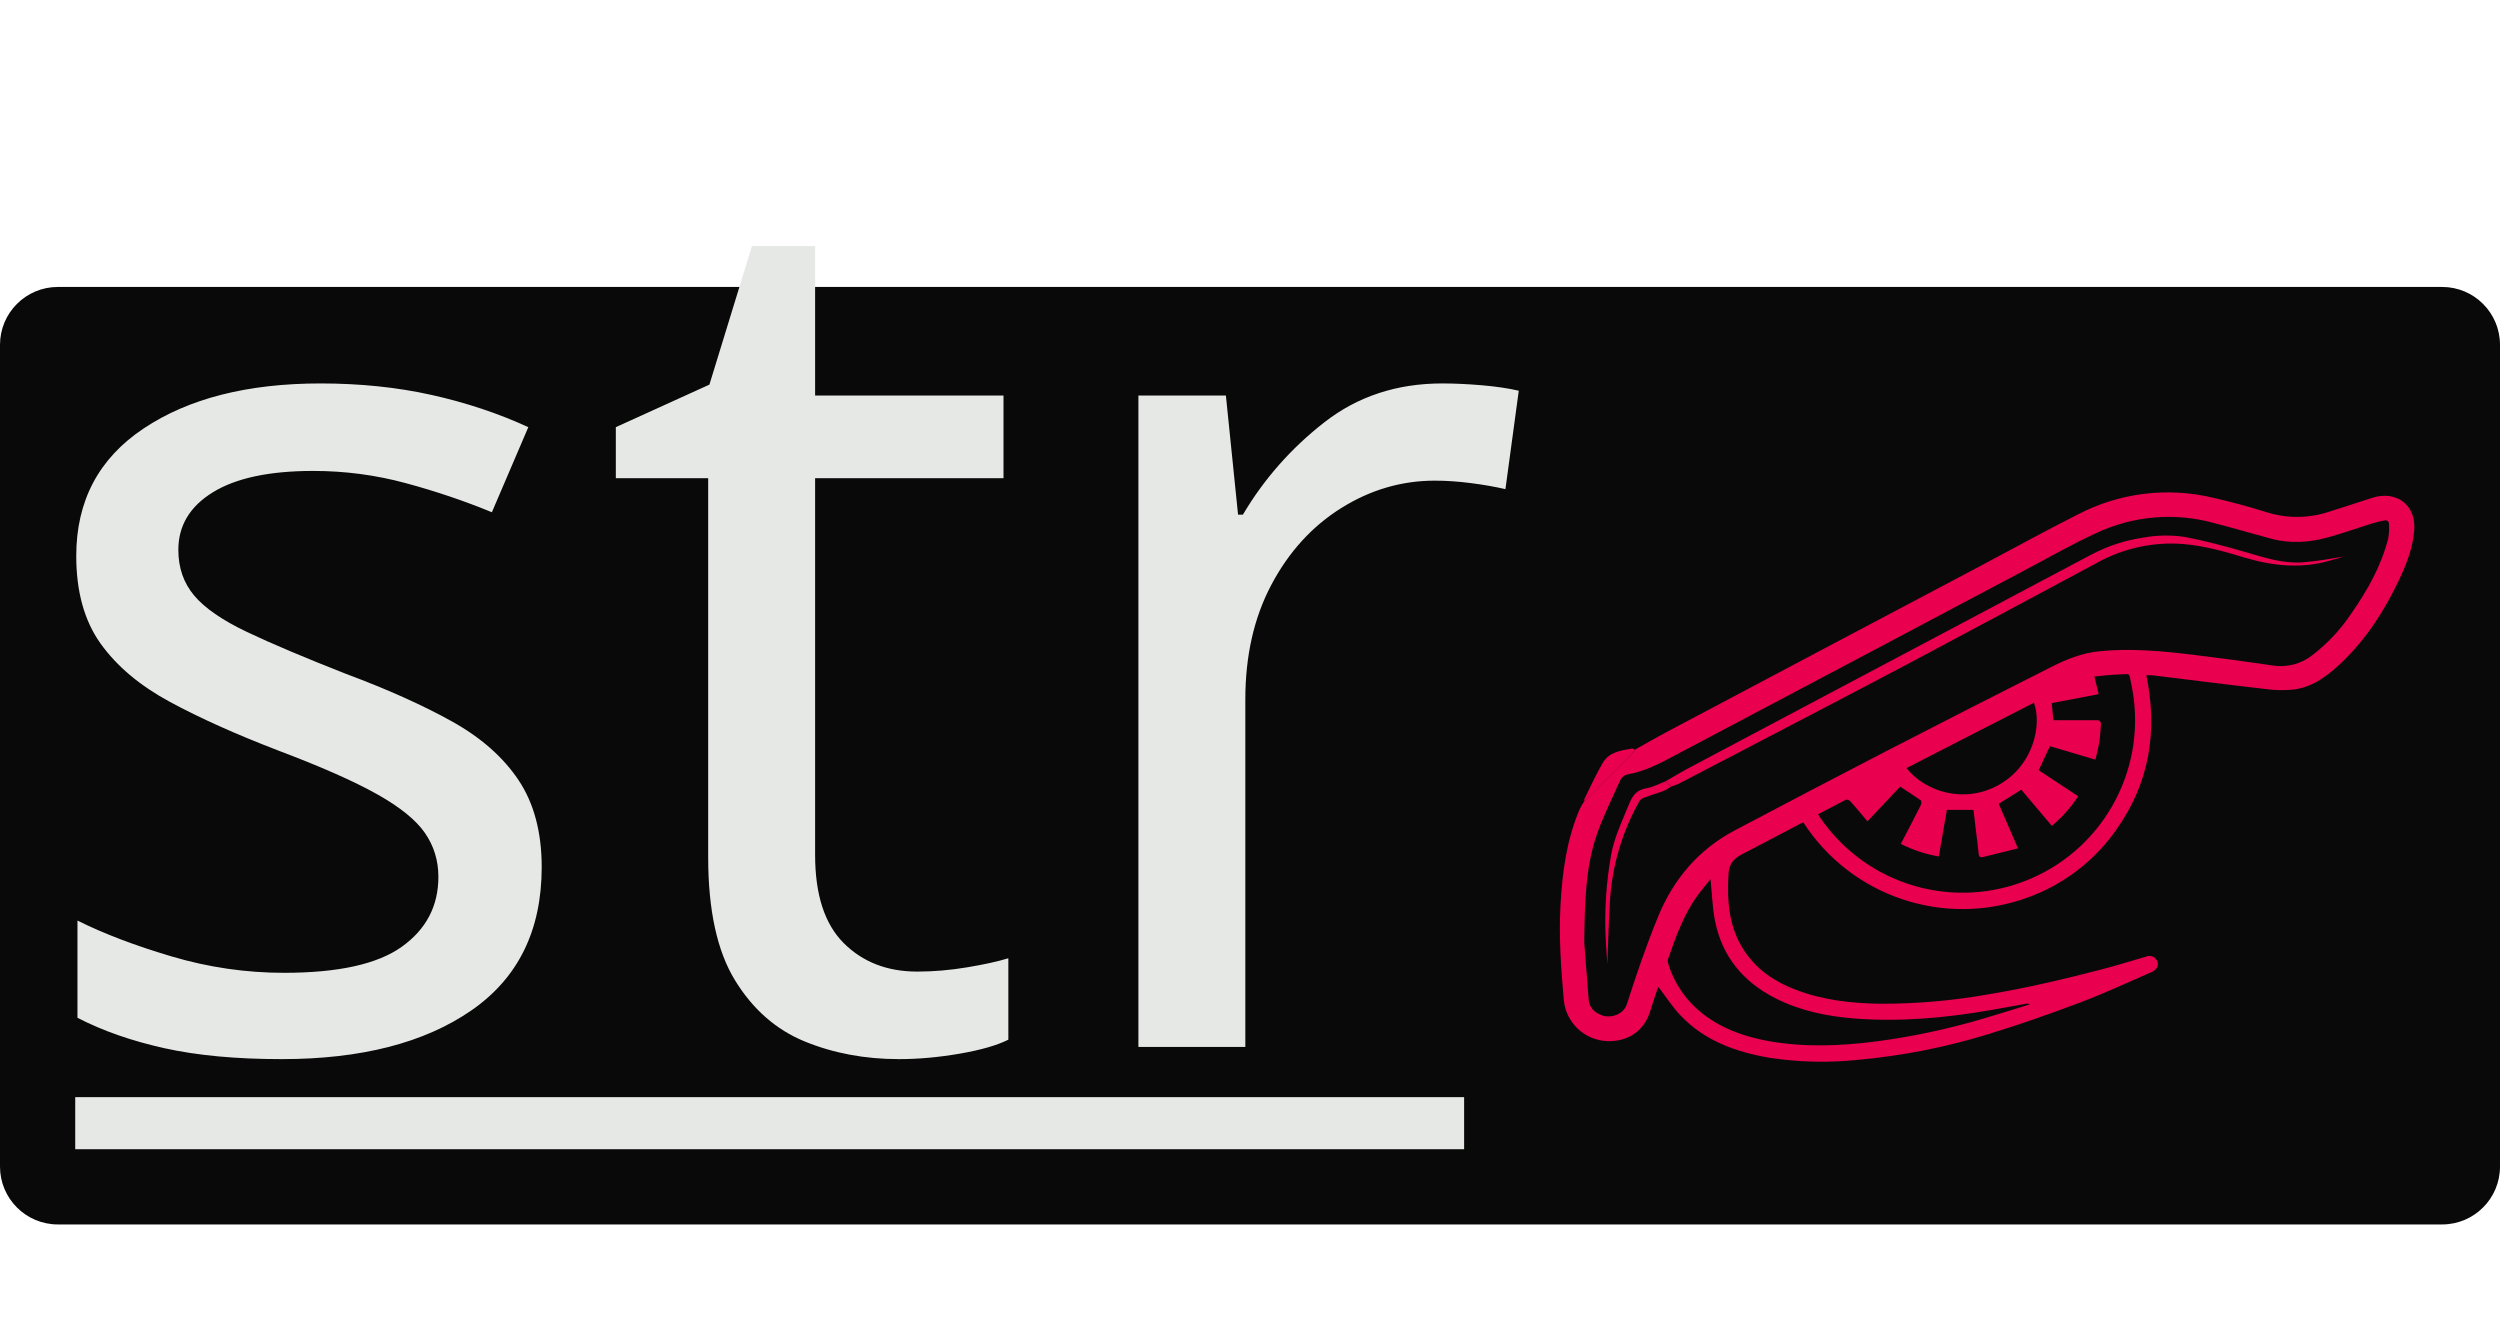
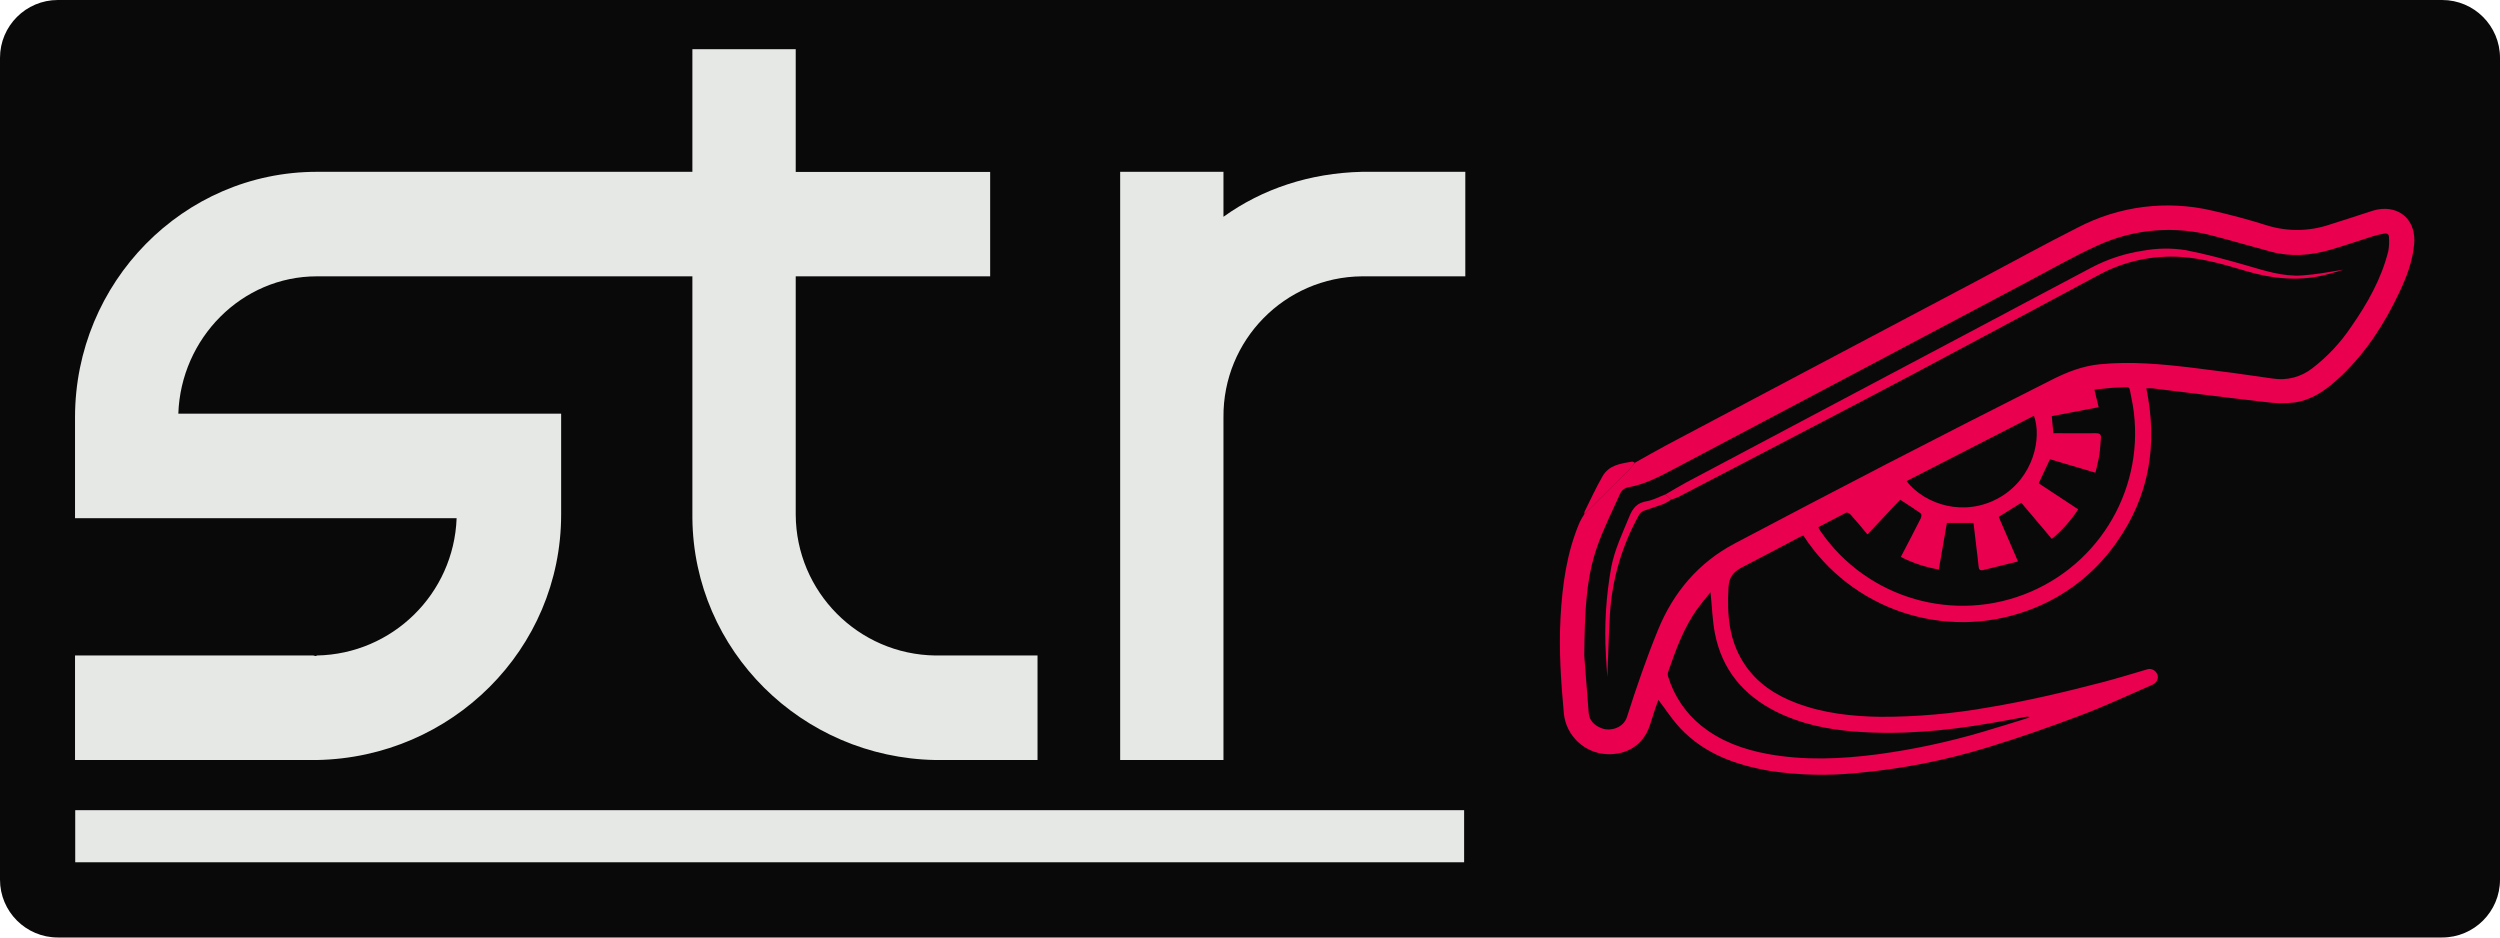
- <svg xmlns="http://www.w3.org/2000/svg" width="864" height="462.63" viewBox="0 0 864 462.63">
-   <rect y="99.17" width="864" height="324" rx="20" fill="#090909" />
-   <text transform="translate(4.93 361.83)" font-size="420" fill="#e6e8e6" font-family="Format_1452">str</text>
-   <path d="M925,447.93c3.62-2,7.22-4.12,10.88-6.06q29.54-15.67,59.1-31.3l48.62-25.71c11.5-6.09,22.89-12.38,34.51-18.24a67.16,67.16,0,0,1,46.41-5.84c6.36,1.45,12.69,3.13,18.9,5.1a35,35,0,0,0,21.54-.21c5.08-1.57,10.12-3.28,15.19-4.89a13.52,13.52,0,0,1,2.9-.56c7.18-.58,12,4.63,11.28,12.18-.55,6-2.66,11.42-5.17,16.74-5,10.56-11.21,20.29-19.67,28.44-4.68,4.51-9.82,8.5-16.42,9.51a40.23,40.23,0,0,1-10.45-.18c-12.93-1.47-25.83-3.13-38.75-4.7a18.14,18.14,0,0,0-2.1,0c4,19.26,1.11,37.18-10.36,53.34a63.64,63.64,0,0,1-30.81,23.52,65.51,65.51,0,0,1-77.36-26c-.41.17-.86.32-1.28.54-6.61,3.47-13.18,7-19.83,10.41-2.86,1.47-4.56,3.23-4.76,6.82-.55,9.47.09,18.57,5.55,26.73,4.42,6.61,10.75,10.73,18.05,13.46,9.33,3.5,19.08,4.56,28.95,4.7a210.56,210.56,0,0,0,37.17-3.24c13.23-2.18,26.25-5.26,39.21-8.63,5.19-1.35,10.32-2.93,15.46-4.44a2.85,2.85,0,0,1,3.49,1.06,2.51,2.51,0,0,1-.15,3.21,3.67,3.67,0,0,1-1.43,1.05c-8.15,3.53-16.21,7.33-24.52,10.46-10.61,4-21.33,7.79-32.19,11.09a219.77,219.77,0,0,1-45.14,8.85,120.42,120.42,0,0,1-30.23-.73c-11.65-2-22.47-5.85-30.81-14.65-2.84-3-5.1-6.55-7.64-9.88-.32.88-.78,2-1.17,3.24-.62,1.87-1.18,3.77-1.81,5.64-2.19,6.51-7.69,10.13-14.69,9.88a15.68,15.68,0,0,1-15-14c-1-11-1.76-22-1.16-33.08.62-11.34,2.12-22.52,6.63-33.08a25,25,0,0,1,1.63-2.83q7.83-7.77,15.66-15.56A24.66,24.66,0,0,0,925,447.93Zm-17.5,66.5c.33,4.29.94,12.06,1.54,19.83.22,2.92,2.07,4.52,4.59,5.46,3,1.11,7.45-.18,8.65-3.94,3.23-10.13,6.7-20.23,10.72-30.07,5.31-13,14-23.29,26.57-29.92,17.39-9.16,34.79-18.32,52.25-27.33q28.53-14.73,57.21-29.18c5.24-2.66,10.65-4.79,16.61-5.39,10.87-1.08,21.63-.06,32.38,1.24q13.73,1.65,27.41,3.69a17.66,17.66,0,0,0,13.75-3.58,60.67,60.67,0,0,0,13.44-14.39c5.58-8,10.36-16.45,12.76-26a19.09,19.09,0,0,0,.24-5c0-.91-.7-1.34-1.62-1.14-1.29.27-2.59.51-3.84.9-5,1.58-10,3.34-15.05,4.78-6.64,1.9-13.39,2.44-20.16.62s-13.31-3.74-20-5.48a58.87,58.87,0,0,0-39.93,3.27c-8.33,3.77-16.3,8.36-24.4,12.64q-29.57,15.63-59.09,31.31Q970.1,433.38,938.65,450c-5,2.64-10,5.32-15.64,6.35a3.9,3.9,0,0,0-3.14,2.32c-2.73,6.17-5.82,12.22-8,18.57C908.11,488.12,907.68,499.52,907.51,514.43Zm80.84-44.21c.38.62.59,1,.83,1.36a59.63,59.63,0,0,0,107.41-46.27c-.93-4.26,0-3.49-4.34-3.39-2.77.06-5.53.46-8.42.72.54,2.2,1,4,1.48,6.09l-16.21,3.09c.18,2,.36,3.86.54,5.9h1.88c4.28,0,8.57.06,12.86,0,1.42,0,1.84.46,1.69,1.8-.2,1.85-.21,3.73-.51,5.57-.33,2.07-.88,4.11-1.37,6.28l-15.72-4.66c-1.35,2.87-2.6,5.54-3.89,8.31l13.65,9a46.19,46.19,0,0,1-9.1,10.23l-10.56-12.5-7.81,4.88,6.67,15.4-12.11,3c-1,.24-1.41-.2-1.5-1.18-.2-2.07-.46-4.14-.71-6.22-.34-2.92-.7-5.84-1.06-8.9h-9.2c-.92,5.32-1.84,10.61-2.79,16.09a46,46,0,0,1-13.13-4.34c2.36-4.53,4.68-8.94,6.92-13.39.23-.45.26-1.45,0-1.65-2.31-1.64-4.7-3.15-7.15-4.75l-11.3,12c-2-2.43-3.92-4.71-5.87-6.91-.33-.38-1.17-.76-1.51-.6C994.81,466.82,991.67,468.49,988.35,470.22Zm-37.19,22.45c-1.37,1.71-2.85,3.45-4.21,5.28-5,6.74-7.77,14.58-10.49,22.42a2.65,2.65,0,0,0,.09,1.57,34.8,34.8,0,0,0,11.36,16.81c6.71,5.42,14.55,8.25,22.92,9.8,12.61,2.33,25.26,1.79,37.89.16a241.37,241.37,0,0,0,36.46-7.77c5.46-1.59,10.88-3.31,16.32-5a1.73,1.73,0,0,0-1.35-.21c-4.05.73-8.08,1.5-12.14,2.19-15.63,2.7-31.35,4.14-47.21,2.89-9.43-.75-18.59-2.64-27.1-6.93-11.21-5.66-18.55-14.46-21-26.89C951.79,502.38,951.67,497.58,951.16,492.67Zm67.74-38.4c6.44,8.23,20.18,12.58,32.2,5.64,11.73-6.76,14.65-20.64,11.83-28.22Z" transform="translate(-360 -188.83)" fill="#e9004f" />
-   <path d="M925,447.93a24.66,24.66,0,0,1-1.74,2.17q-7.82,7.8-15.66,15.56c0-.26-.13-.56,0-.77,2-4.1,3.95-8.29,6.22-12.26s6.29-4.4,10.19-5.1C924.3,447.48,924.67,447.79,925,447.93Z" transform="translate(-360 -188.83)" fill="#e9004f" />
-   <path d="M935.61,458.85c2.3-1.32,4.57-2.72,6.91-4Q968.24,441.2,994,427.55q25.17-13.35,50.34-26.67c12.86-6.81,25.68-13.67,38.56-20.45a55.6,55.6,0,0,1,17.74-5.79,43.53,43.53,0,0,1,14.75-.19c6.93,1.35,13.77,3.2,20.56,5.15,6.5,1.87,12.94,4.07,19.81,3.58,4.74-.35,9.44-1.2,14.18-2-.7.22-1.4.46-2.1.67s-1.59.43-2.38.66c-10.17,3-20.15,1.93-30.13-1.1-6.87-2.08-13.8-4-21-4.58a52.7,52.7,0,0,0-29.63,6.53c-21.46,11.45-42.86,23-64.35,34.39-20.22,10.71-40.54,21.25-60.82,31.85q-9.78,5.12-19.58,10.19a17.79,17.79,0,0,1-2.42.86Z" transform="translate(-360 -188.83)" fill="#e9004f" />
-   <path d="M935.61,458.85l1.91,1.84a18,18,0,0,1-2.62,1.5c-2.26.85-4.58,1.51-6.84,2.34a3.08,3.08,0,0,0-1.53,1.27,80.28,80.28,0,0,0-10.13,34.27c-.44,7.5-.64,15-.91,21.88-.14-2.05-.37-4.77-.49-7.48a128.57,128.57,0,0,1,1.89-30.66c1.21-6.08,3.89-11.63,6.21-17.31,1.17-2.87,2.66-4.73,5.93-5.26C931.29,460.87,933.42,459.68,935.61,458.85Z" transform="translate(-360 -188.83)" fill="#e9004f" />
-   <rect x="26" y="379.17" width="480" height="18" fill="#e6e8e6" />
+ <svg xmlns="http://www.w3.org/2000/svg" width="864" height="324" viewBox="0 0 864 324">
+   <rect width="864" height="324" rx="20" fill="#090909" />
+   <path d="M718.57,514.54v36.12H683.29c-46.2-.84-83.58-37.8-84-83.58V383.5H469.51c-26,0-47,21.42-47.88,47.46h132.3v34.86c0,46.62-37.8,84-84.42,84.84H385.93V514.54h82.32c.42,0,.84.42,1.26,0a49.27,49.27,0,0,0,48.3-47.46H385.93V432.22c0-46.62,37.38-84.84,83.58-84.84H599.29V305H635v42.42h67.2V383.5H635v82.32a48.94,48.94,0,0,0,48.3,48.72Z" transform="translate(-360 -288)" fill="#e6e8e6" />
+   <path d="M782.83,362.92c13.44-9.66,29.82-15.12,47.88-15.54h35.7V383.5h-35.7a48.31,48.31,0,0,0-47.88,48.72V550.66h-35.7V347.38h35.7Z" transform="translate(-360 -288)" fill="#e6e8e6" />
+   <path d="M925,447.93c3.62-2,7.22-4.12,10.88-6.06q29.54-15.67,59.1-31.3l48.62-25.71c11.5-6.09,22.89-12.38,34.51-18.24a67.16,67.16,0,0,1,46.41-5.84c6.36,1.45,12.69,3.13,18.9,5.1a35,35,0,0,0,21.54-.21c5.08-1.57,10.12-3.28,15.19-4.89a13.52,13.52,0,0,1,2.9-.56c7.18-.58,12,4.63,11.28,12.18-.55,6-2.66,11.42-5.17,16.74-5,10.56-11.21,20.29-19.67,28.44-4.68,4.51-9.82,8.5-16.42,9.51a40.23,40.23,0,0,1-10.45-.18c-12.93-1.47-25.83-3.13-38.75-4.7a18.14,18.14,0,0,0-2.1,0c4,19.26,1.11,37.18-10.36,53.34a63.64,63.64,0,0,1-30.81,23.52,65.51,65.51,0,0,1-77.36-26c-.41.17-.86.32-1.28.54-6.61,3.47-13.18,7-19.83,10.41-2.86,1.47-4.56,3.23-4.76,6.82-.55,9.47.09,18.57,5.55,26.73,4.42,6.61,10.75,10.73,18.05,13.46,9.33,3.5,19.08,4.56,28.95,4.7a210.56,210.56,0,0,0,37.17-3.24c13.23-2.18,26.25-5.26,39.21-8.63,5.19-1.35,10.32-2.93,15.46-4.44a2.85,2.85,0,0,1,3.49,1.06,2.51,2.51,0,0,1-.15,3.21,3.67,3.67,0,0,1-1.43,1.05c-8.15,3.53-16.21,7.33-24.52,10.46-10.61,4-21.33,7.79-32.19,11.09a219.77,219.77,0,0,1-45.14,8.85,120.42,120.42,0,0,1-30.23-.73c-11.65-2-22.47-5.85-30.81-14.65-2.84-3-5.1-6.55-7.64-9.88-.32.88-.78,2-1.17,3.24-.62,1.87-1.18,3.77-1.81,5.64-2.19,6.51-7.69,10.13-14.69,9.88a15.68,15.68,0,0,1-15-14c-1-11-1.76-22-1.16-33.08.62-11.34,2.12-22.52,6.63-33.08a25,25,0,0,1,1.63-2.83q7.83-7.77,15.66-15.56A24.66,24.66,0,0,0,925,447.93Zm-17.5,66.5c.33,4.29.94,12.06,1.54,19.83.22,2.92,2.07,4.52,4.59,5.46,3,1.11,7.45-.18,8.65-3.94,3.23-10.13,6.7-20.23,10.72-30.07,5.31-13,14-23.29,26.57-29.92,17.39-9.16,34.79-18.32,52.25-27.33q28.53-14.73,57.21-29.18c5.24-2.66,10.65-4.79,16.61-5.39,10.87-1.08,21.63-.06,32.38,1.24q13.73,1.65,27.41,3.69a17.66,17.66,0,0,0,13.75-3.58,60.67,60.67,0,0,0,13.44-14.39c5.58-8,10.36-16.45,12.76-26a19.09,19.09,0,0,0,.24-5c0-.91-.7-1.34-1.62-1.14-1.29.27-2.59.51-3.84.9-5,1.58-10,3.34-15.05,4.78-6.64,1.9-13.39,2.44-20.16.62s-13.31-3.74-20-5.48a58.87,58.87,0,0,0-39.93,3.27c-8.33,3.77-16.3,8.36-24.4,12.64q-29.57,15.63-59.09,31.31Q970.1,433.38,938.65,450c-5,2.64-10,5.32-15.64,6.35a3.9,3.9,0,0,0-3.14,2.32c-2.73,6.17-5.82,12.22-8,18.57C908.11,488.12,907.68,499.52,907.51,514.43Zm80.84-44.21c.38.62.59,1,.83,1.36a59.63,59.63,0,0,0,107.41-46.27c-.93-4.26,0-3.49-4.34-3.39-2.77.06-5.53.46-8.42.72.54,2.2,1,4,1.48,6.09l-16.21,3.09c.18,2,.36,3.86.54,5.9h1.88c4.28,0,8.57.06,12.86,0,1.42,0,1.84.46,1.69,1.8-.2,1.85-.21,3.73-.51,5.57-.33,2.07-.88,4.11-1.37,6.28l-15.72-4.66c-1.35,2.87-2.6,5.54-3.89,8.31l13.65,9a46.19,46.19,0,0,1-9.1,10.23l-10.56-12.5-7.81,4.88,6.67,15.4-12.11,3c-1,.24-1.41-.2-1.5-1.18-.2-2.07-.46-4.14-.71-6.22-.34-2.92-.7-5.84-1.06-8.9h-9.2c-.92,5.32-1.84,10.61-2.79,16.09a46,46,0,0,1-13.13-4.34c2.36-4.53,4.68-8.94,6.92-13.39.23-.45.26-1.45,0-1.65-2.31-1.64-4.7-3.15-7.15-4.75l-11.3,12c-2-2.43-3.92-4.71-5.87-6.91-.33-.38-1.17-.76-1.51-.6C994.81,466.82,991.67,468.49,988.35,470.22Zm-37.19,22.45c-1.37,1.71-2.85,3.45-4.21,5.28-5,6.74-7.77,14.58-10.49,22.42a2.65,2.65,0,0,0,.09,1.57,34.8,34.8,0,0,0,11.36,16.81c6.71,5.42,14.55,8.25,22.92,9.8,12.61,2.33,25.26,1.79,37.89.16a241.37,241.37,0,0,0,36.46-7.77c5.46-1.59,10.88-3.31,16.32-5a1.73,1.73,0,0,0-1.35-.21c-4.05.73-8.08,1.5-12.14,2.19-15.63,2.7-31.35,4.14-47.21,2.89-9.43-.75-18.59-2.64-27.1-6.93-11.21-5.66-18.55-14.46-21-26.89C951.79,502.38,951.67,497.58,951.16,492.67Zm67.74-38.4c6.44,8.23,20.18,12.58,32.2,5.64,11.73-6.76,14.65-20.64,11.83-28.22Z" transform="translate(-360 -288)" fill="#e9004f" />
+   <path d="M925,447.93a24.66,24.66,0,0,1-1.74,2.17q-7.82,7.8-15.66,15.56c0-.26-.13-.56,0-.77,2-4.1,3.95-8.29,6.22-12.26s6.29-4.4,10.19-5.1C924.3,447.48,924.67,447.79,925,447.93Z" transform="translate(-360 -288)" fill="#e9004f" />
+   <path d="M935.61,458.85c2.3-1.32,4.57-2.72,6.91-4Q968.24,441.2,994,427.55q25.17-13.35,50.34-26.67c12.86-6.81,25.68-13.67,38.56-20.45a55.6,55.6,0,0,1,17.74-5.79,43.53,43.53,0,0,1,14.75-.19c6.93,1.35,13.77,3.2,20.56,5.15,6.5,1.87,12.94,4.07,19.81,3.58,4.74-.35,9.44-1.2,14.18-2-.7.22-1.4.46-2.1.67s-1.59.43-2.38.66c-10.17,3-20.15,1.93-30.13-1.1-6.87-2.08-13.8-4-21-4.58a52.7,52.7,0,0,0-29.63,6.53c-21.46,11.45-42.86,23-64.35,34.39-20.22,10.71-40.54,21.25-60.82,31.85q-9.78,5.12-19.58,10.19a17.79,17.79,0,0,1-2.42.86Z" transform="translate(-360 -288)" fill="#e9004f" />
+   <path d="M935.61,458.85l1.91,1.84a18,18,0,0,1-2.62,1.5c-2.26.85-4.58,1.51-6.84,2.34a3.08,3.08,0,0,0-1.53,1.27,80.28,80.28,0,0,0-10.13,34.27c-.44,7.5-.64,15-.91,21.88-.14-2.05-.37-4.77-.49-7.48a128.57,128.57,0,0,1,1.89-30.66c1.21-6.08,3.89-11.63,6.21-17.31,1.17-2.87,2.66-4.73,5.93-5.26C931.29,460.87,933.42,459.68,935.61,458.85Z" transform="translate(-360 -288)" fill="#e9004f" />
+   <rect x="26" y="280" width="480" height="18" fill="#e6e8e6" />
</svg>
